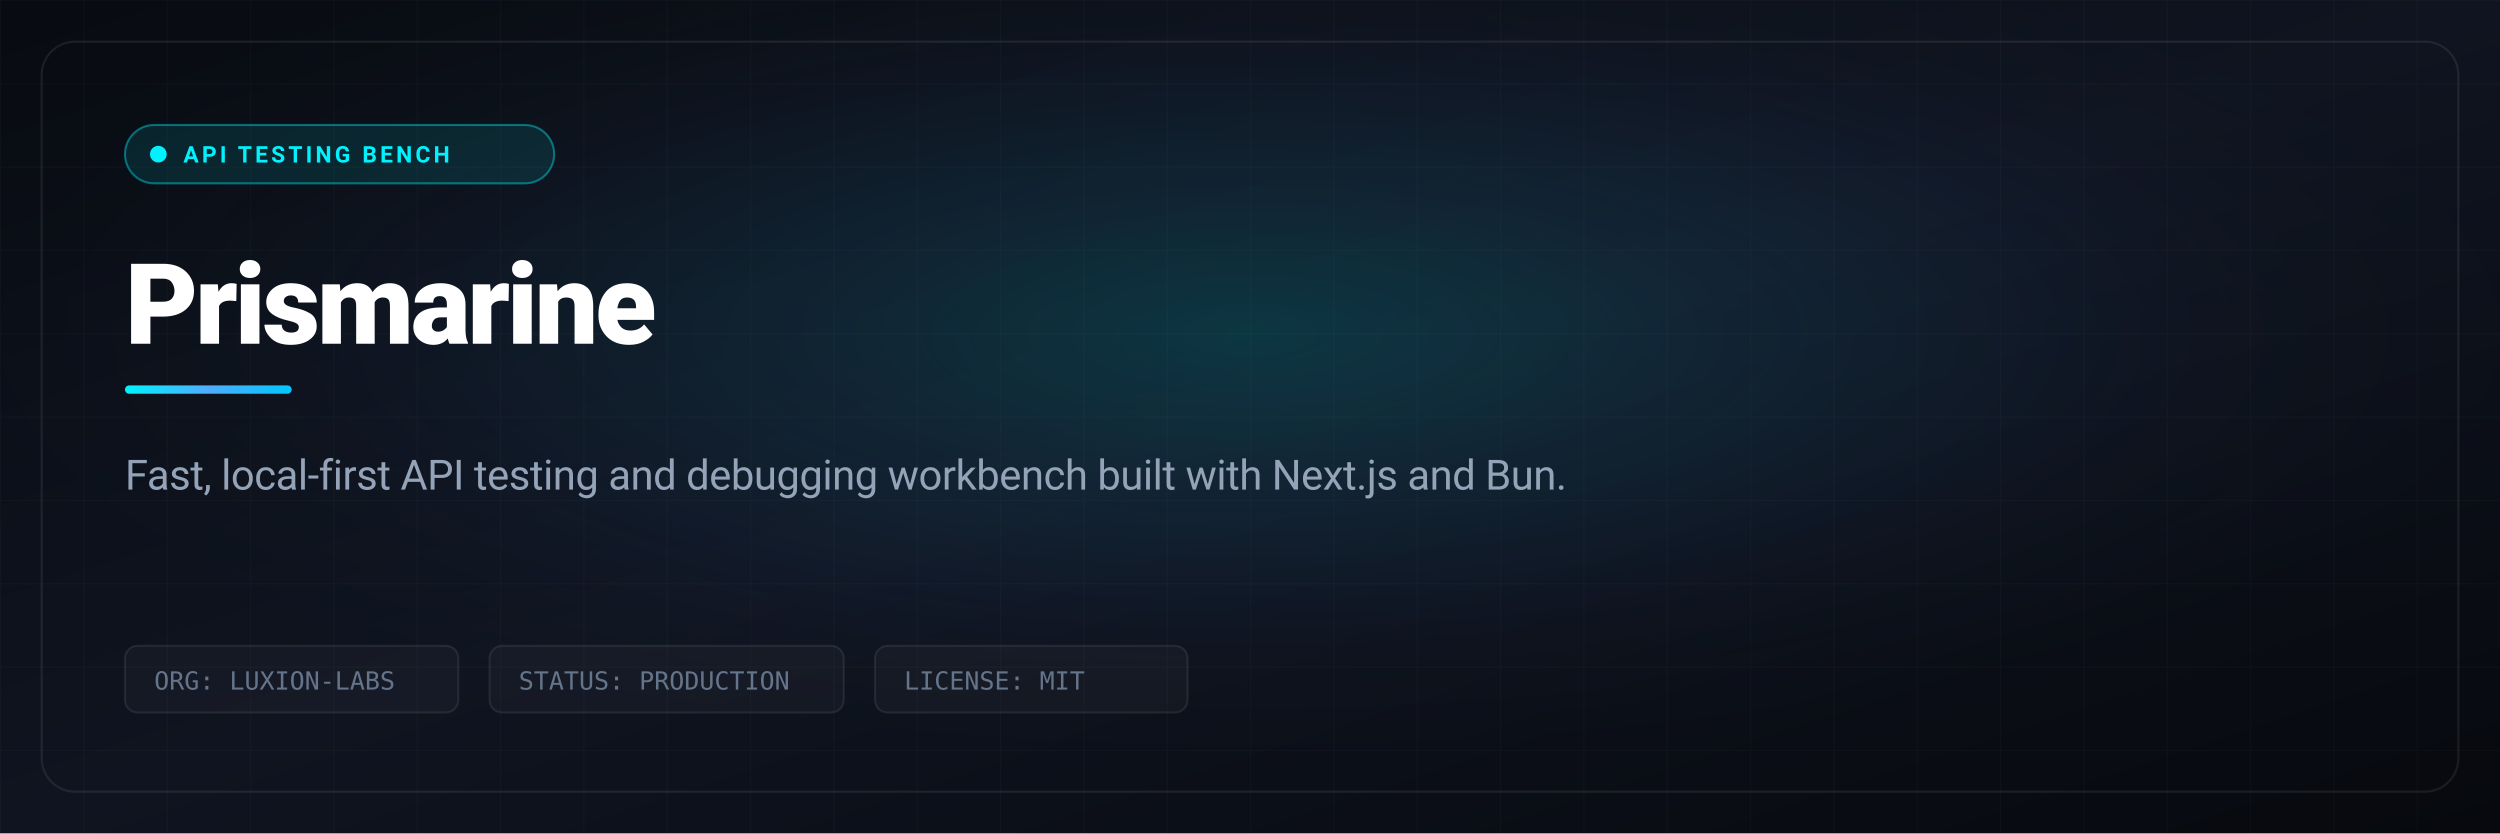
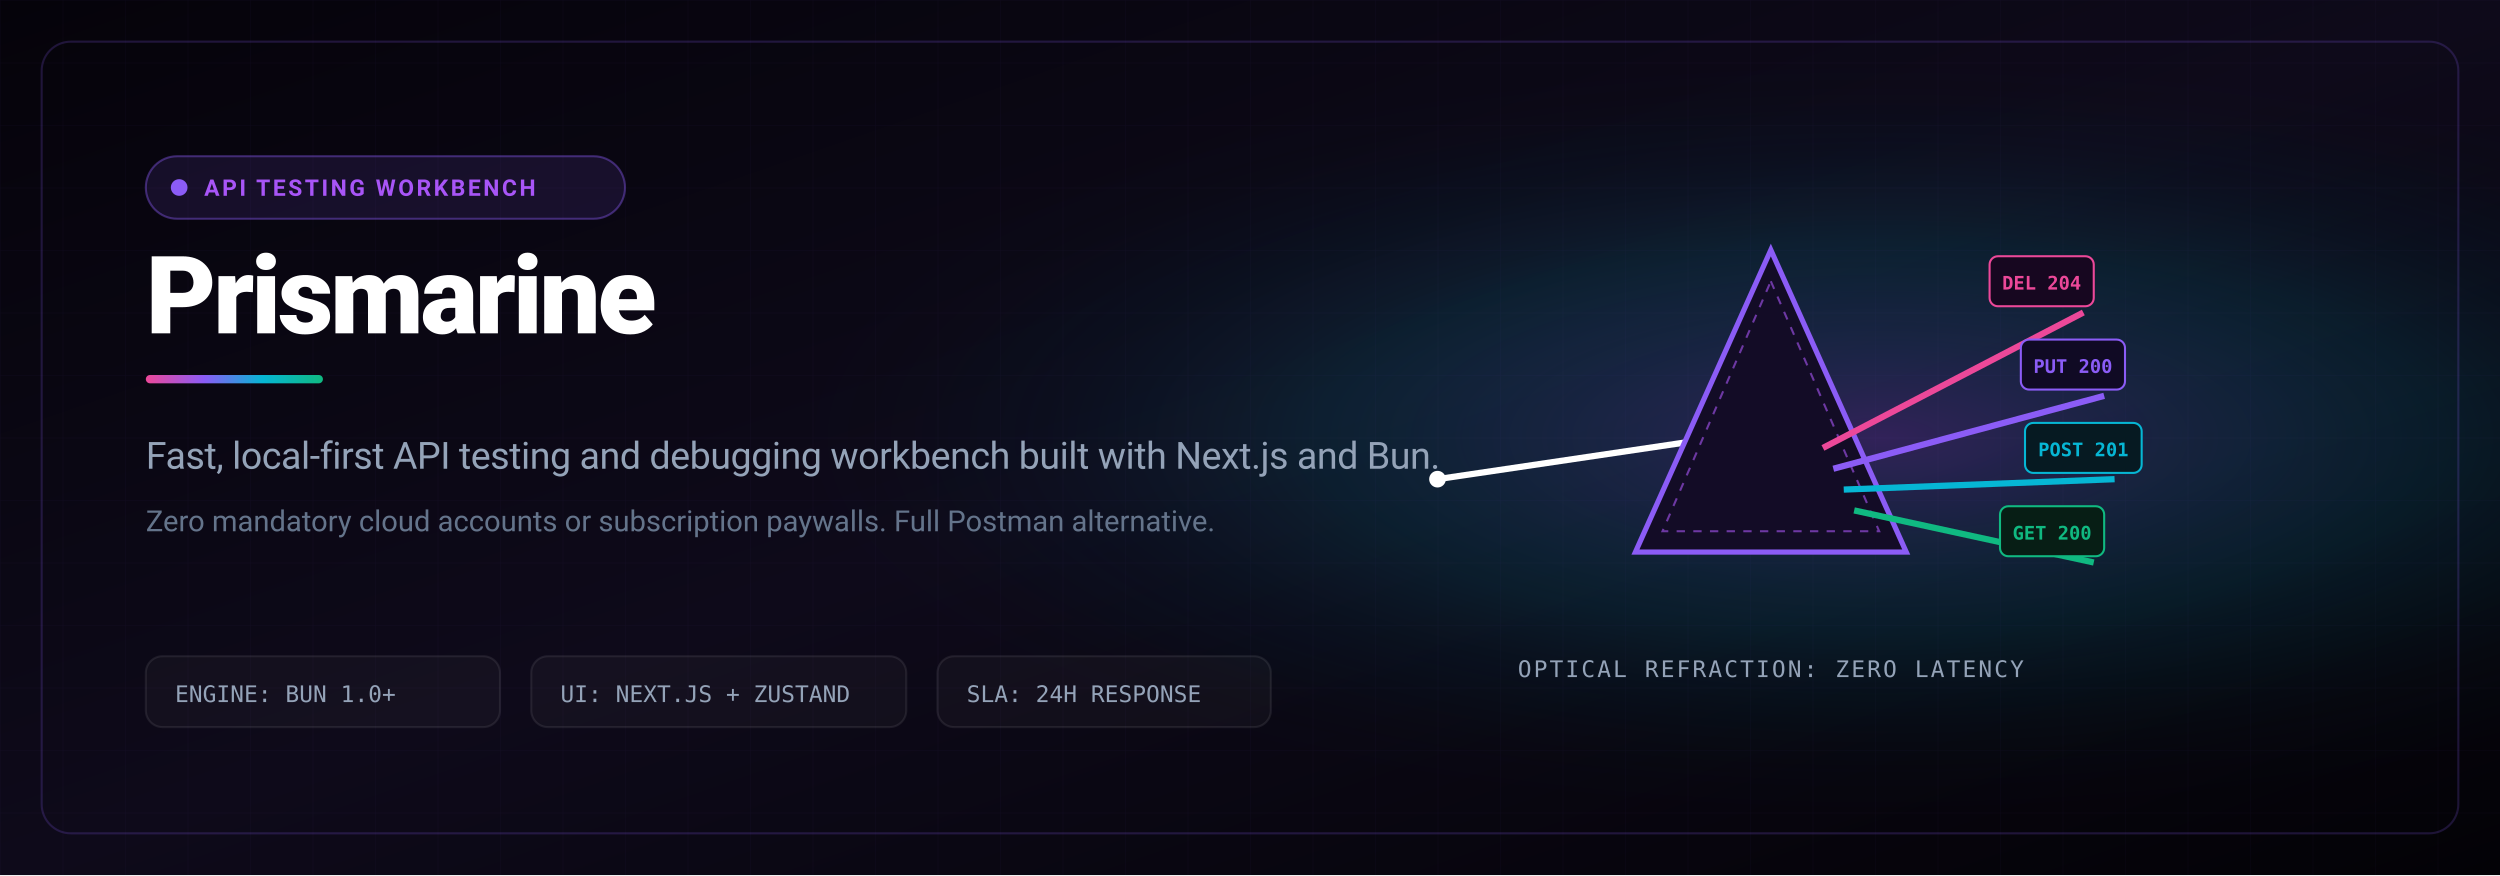
- <svg xmlns="http://www.w3.org/2000/svg" viewBox="0 0 1200 400" width="100%" height="100%">
+ <svg xmlns="http://www.w3.org/2000/svg" viewBox="0 0 1200 420" width="100%" height="100%">
  <defs>
-     <linearGradient id="bg" x1="0%" y1="0%" x2="100%" y2="100%">
-       <stop offset="0%" stop-color="#080B11" />
-       <stop offset="50%" stop-color="#0F1420" />
-       <stop offset="100%" stop-color="#07090E" />
+     <linearGradient id="prism-bg" x1="0%" y1="0%" x2="100%" y2="100%">
+       <stop offset="0%" stop-color="#05030A" />
+       <stop offset="50%" stop-color="#0E0A1A" />
+       <stop offset="100%" stop-color="#030206" />
    </linearGradient>
-     <linearGradient id="accent" x1="0%" y1="0%" x2="100%" y2="0%">
-       <stop offset="0%" stop-color="#00F2FE" />
-       <stop offset="50%" stop-color="#4FACFE" />
-       <stop offset="100%" stop-color="#00C6FF" />
+     <linearGradient id="spectrum" x1="0%" y1="0%" x2="100%" y2="0%">
+       <stop offset="0%" stop-color="#EC4899" />
+       <stop offset="33%" stop-color="#8B5CF6" />
+       <stop offset="66%" stop-color="#06B6D4" />
+       <stop offset="100%" stop-color="#10B981" />
    </linearGradient>
-     <radialGradient id="glow" cx="50%" cy="40%" r="55%">
-       <stop offset="0%" stop-color="#00F2FE" stop-opacity="0.16" />
-       <stop offset="60%" stop-color="#4FACFE" stop-opacity="0.04" />
-       <stop offset="100%" stop-color="#080B11" stop-opacity="0" />
+     <radialGradient id="prism-glow" cx="75%" cy="50%" r="45%">
+       <stop offset="0%" stop-color="#8B5CF6" stop-opacity="0.3" />
+       <stop offset="50%" stop-color="#06B6D4" stop-opacity="0.12" />
+       <stop offset="100%" stop-color="#05030A" stop-opacity="0" />
    </radialGradient>
-     <pattern id="grid" width="40" height="40" patternUnits="userSpaceOnUse">
-       <path d="M 40 0 L 0 0 0 40" fill="none" stroke="#FFFFFF" stroke-width="0.5" stroke-opacity="0.04" />
+     <pattern id="prism-grid" width="30" height="30" patternUnits="userSpaceOnUse">
+       <path d="M 30 0 L 0 0 0 30" fill="none" stroke="#8B5CF6" stroke-width="0.5" stroke-opacity="0.05" />
    </pattern>
  </defs>
-   <rect width="1200" height="400" fill="url(#bg)" />
-   <rect width="1200" height="400" fill="url(#glow)" />
-   <rect width="1200" height="400" fill="url(#grid)" />
-   <rect x="20" y="20" width="1160" height="360" rx="16" fill="none" stroke="#FFFFFF" stroke-width="1" stroke-opacity="0.08" />
-   <g transform="translate(60, 60)">
-     <rect width="206" height="28" rx="14" fill="#00F2FE" fill-opacity="0.1" stroke="#00F2FE" stroke-width="1" stroke-opacity="0.4" />
-     <circle cx="16" cy="14" r="4" fill="#00F2FE" />
-     <text x="28" y="18" fill="#00F2FE" font-family="-apple-system, BlinkMacSystemFont, 'Segoe UI', Roboto, Helvetica, Arial, sans-serif" font-size="11" font-weight="700" letter-spacing="1.5">API TESTING BENCH</text>
+   <rect width="1200" height="420" fill="url(#prism-bg)" />
+   <rect width="1200" height="420" fill="url(#prism-glow)" />
+   <rect width="1200" height="420" fill="url(#prism-grid)" />
+   <rect x="20" y="20" width="1160" height="380" rx="14" fill="none" stroke="#8B5CF6" stroke-width="1" stroke-opacity="0.2" />
+   <g transform="translate(850, 210)">
+     <line x1="-160" y1="20" x2="-25" y2="0" stroke="#FFFFFF" stroke-width="3" stroke-linecap="round" />
+     <circle cx="-160" cy="20" r="4" fill="#FFFFFF" />
+     <polygon points="0,-90 65,55 -65,55" fill="#130C26" stroke="#8B5CF6" stroke-width="2.5" />
+     <polygon points="0,-75 52,45 -52,45" fill="none" stroke="#A855F7" stroke-width="1" stroke-dasharray="4 4" stroke-opacity="0.6" />
+     <line x1="25" y1="5" x2="150" y2="-60" stroke="#EC4899" stroke-width="3" />
+     <line x1="30" y1="15" x2="160" y2="-20" stroke="#8B5CF6" stroke-width="3" />
+     <line x1="35" y1="25" x2="165" y2="20" stroke="#06B6D4" stroke-width="3" />
+     <line x1="40" y1="35" x2="155" y2="60" stroke="#10B981" stroke-width="3" />
+     <g transform="translate(130, -75)">
+       <rect x="-25" y="-12" width="50" height="24" rx="4" fill="#170720" stroke="#EC4899" stroke-width="1" />
+       <text x="0" y="4" fill="#EC4899" font-family="'SF Mono', monospace" font-size="9" font-weight="700" text-anchor="middle">DEL 204</text>
+     </g>
+     <g transform="translate(145, -35)">
+       <rect x="-25" y="-12" width="50" height="24" rx="4" fill="#100A24" stroke="#8B5CF6" stroke-width="1" />
+       <text x="0" y="4" fill="#8B5CF6" font-family="'SF Mono', monospace" font-size="9" font-weight="700" text-anchor="middle">PUT 200</text>
+     </g>
+     <g transform="translate(150, 5)">
+       <rect x="-28" y="-12" width="56" height="24" rx="4" fill="#061A22" stroke="#06B6D4" stroke-width="1" />
+       <text x="0" y="4" fill="#06B6D4" font-family="'SF Mono', monospace" font-size="9" font-weight="700" text-anchor="middle">POST 201</text>
+     </g>
+     <g transform="translate(135, 45)">
+       <rect x="-25" y="-12" width="50" height="24" rx="4" fill="#071E15" stroke="#10B981" stroke-width="1" />
+       <text x="0" y="4" fill="#10B981" font-family="'SF Mono', monospace" font-size="9" font-weight="700" text-anchor="middle">GET 200</text>
+     </g>
+     <text x="0" y="115" fill="#94A3B8" font-family="'SF Mono', monospace" font-size="11" letter-spacing="1" text-anchor="middle">OPTICAL REFRACTION: ZERO LATENCY</text>
  </g>
-   <text x="60" y="165" fill="#FFFFFF" font-family="-apple-system, BlinkMacSystemFont, 'Segoe UI', Roboto, Helvetica, Arial, sans-serif" font-size="54" font-weight="800" letter-spacing="-1.5">
-     Prismarine
-   </text>
-   <rect x="60" y="185" width="80" height="4" rx="2" fill="url(#accent)" />
-   <text x="60" y="235" fill="#94A3B8" font-family="-apple-system, BlinkMacSystemFont, 'Segoe UI', Roboto, Helvetica, Arial, sans-serif" font-size="20" font-weight="400" letter-spacing="-0.2">
-     Fast, local-first API testing and debugging workbench built with Next.js and Bun.
-   </text>
-   <g transform="translate(60, 310)">
-     <rect width="160" height="32" rx="6" fill="#FFFFFF" fill-opacity="0.03" stroke="#FFFFFF" stroke-width="1" stroke-opacity="0.08" />
-     <text x="14" y="21" fill="#64748B" font-family="'SF Mono', Menlo, Consolas, Monaco, monospace" font-size="12">ORG: LUXION-LABS</text>
-   </g>
-   <g transform="translate(235, 310)">
-     <rect width="170" height="32" rx="6" fill="#FFFFFF" fill-opacity="0.03" stroke="#FFFFFF" stroke-width="1" stroke-opacity="0.08" />
-     <text x="14" y="21" fill="#64748B" font-family="'SF Mono', Menlo, Consolas, Monaco, monospace" font-size="12">STATUS: PRODUCTION</text>
-   </g>
-   <g transform="translate(420, 310)">
-     <rect width="150" height="32" rx="6" fill="#FFFFFF" fill-opacity="0.03" stroke="#FFFFFF" stroke-width="1" stroke-opacity="0.08" />
-     <text x="14" y="21" fill="#64748B" font-family="'SF Mono', Menlo, Consolas, Monaco, monospace" font-size="12">LICENSE: MIT</text>
+   <g transform="translate(70, 75)">
+     <rect width="230" height="30" rx="15" fill="#8B5CF6" fill-opacity="0.12" stroke="#8B5CF6" stroke-width="1" stroke-opacity="0.4" />
+     <circle cx="16" cy="15" r="4" fill="#8B5CF6" />
+     <text x="28" y="19" fill="#A855F7" font-family="-apple-system, BlinkMacSystemFont, 'Segoe UI', Roboto, sans-serif" font-size="11" font-weight="700" letter-spacing="1.2">API TESTING WORKBENCH</text>
+     <text x="0" y="85" fill="#FFFFFF" font-family="-apple-system, BlinkMacSystemFont, 'Segoe UI', Roboto, sans-serif" font-size="52" font-weight="800" letter-spacing="-1.5">
+       Prismarine
+     </text>
+     <rect x="0" y="105" width="85" height="4" rx="2" fill="url(#spectrum)" />
+     <text x="0" y="150" fill="#94A3B8" font-family="-apple-system, BlinkMacSystemFont, 'Segoe UI', Roboto, sans-serif" font-size="18" font-weight="400" letter-spacing="-0.2">
+       Fast, local-first API testing and debugging workbench built with Next.js and Bun.
+     </text>
+     <text x="0" y="180" fill="#64748B" font-family="-apple-system, BlinkMacSystemFont, 'Segoe UI', Roboto, sans-serif" font-size="14" font-weight="400">
+       Zero mandatory cloud accounts or subscription paywalls. Full Postman alternative.
+     </text>
+     <g transform="translate(0, 240)">
+       <rect width="170" height="34" rx="8" fill="#FFFFFF" fill-opacity="0.03" stroke="#FFFFFF" stroke-width="1" stroke-opacity="0.08" />
+       <text x="14" y="22" fill="#94A3B8" font-family="'SF Mono', monospace" font-size="11">ENGINE: BUN 1.0+</text>
+       <rect x="185" y="0" width="180" height="34" rx="8" fill="#FFFFFF" fill-opacity="0.03" stroke="#FFFFFF" stroke-width="1" stroke-opacity="0.08" />
+       <text x="199" y="22" fill="#94A3B8" font-family="'SF Mono', monospace" font-size="11">UI: NEXT.JS + ZUSTAND</text>
+       <rect x="380" y="0" width="160" height="34" rx="8" fill="#FFFFFF" fill-opacity="0.03" stroke="#FFFFFF" stroke-width="1" stroke-opacity="0.08" />
+       <text x="394" y="22" fill="#94A3B8" font-family="'SF Mono', monospace" font-size="11">SLA: 24H RESPONSE</text>
+     </g>
  </g>
</svg>
